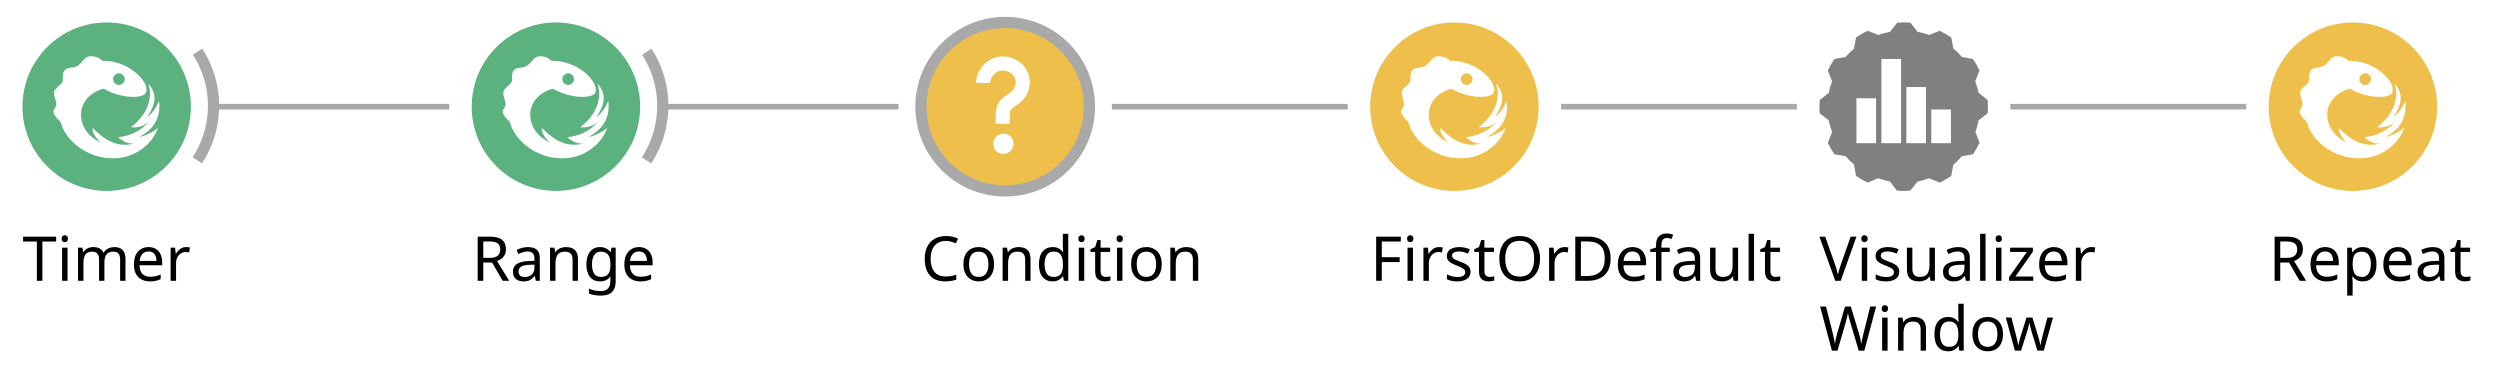
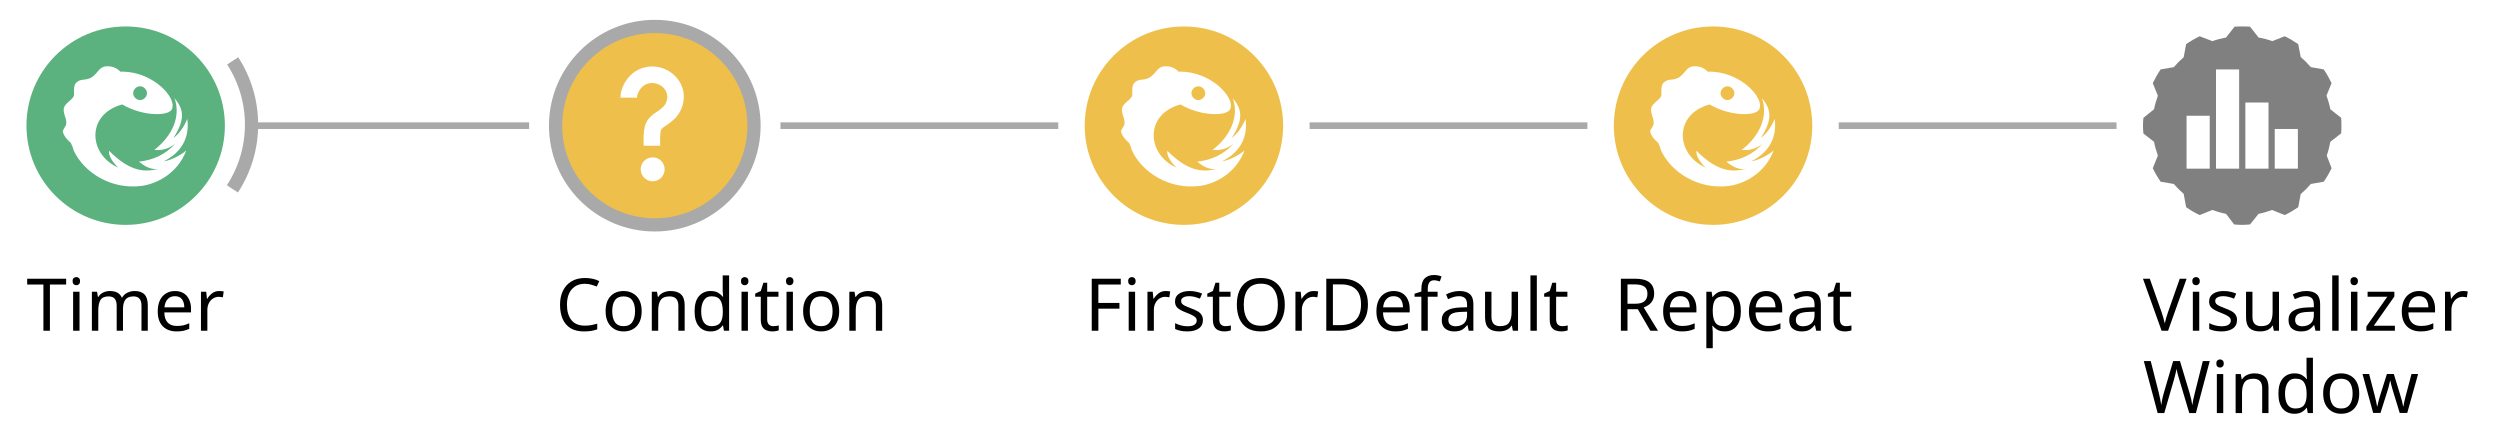
- <svg xmlns="http://www.w3.org/2000/svg" width="445.195" height="66.65" id="SvgGdi_output">
+ <svg xmlns="http://www.w3.org/2000/svg" width="377.979" height="66.65" id="SvgGdi_output">
  <style>text { fill: #000; } @media (prefers-color-scheme: dark) { text { fill: #eee; } }</style>
  <rect id="background" height="100.00%" style="fill:none;" width="100.00%" y="0.00" x="0.00" />
  <g style="shape-rendering:auto;" id="root_group">
-     <line y1="19.00" style="stroke:rgb(169,169,169);fill:none;stroke-linecap:butt;stroke-miterlimit:9;opacity:1;stroke-width:1;stroke-linejoin:miter;" id="2" x2="400.00" y2="19.00" x1="358.00" />
-     <line y1="19.00" style="stroke:rgb(169,169,169);fill:none;stroke-linecap:butt;stroke-miterlimit:9;opacity:1;stroke-width:1;stroke-linejoin:miter;" id="3" x2="320.00" y2="19.00" x1="278.00" />
-     <line y1="19.00" style="stroke:rgb(169,169,169);fill:none;stroke-linecap:butt;stroke-miterlimit:9;opacity:1;stroke-width:1;stroke-linejoin:miter;" id="4" x2="240.00" y2="19.00" x1="198.00" />
-     <line y1="19.00" style="stroke:rgb(169,169,169);fill:none;stroke-linecap:butt;stroke-miterlimit:9;opacity:1;stroke-width:1;stroke-linejoin:miter;" id="5" x2="160.00" y2="19.00" x1="118.00" />
-     <line y1="19.00" style="stroke:rgb(169,169,169);fill:none;stroke-linecap:butt;stroke-miterlimit:9;opacity:1;stroke-width:1;stroke-linejoin:miter;" id="6" x2="80.00" y2="19.00" x1="38.00" />
-     <ellipse id="39" cy="15.00" cx="15.00" transform="matrix(1.00 0.00 0.00 1.00 404.00 4.00 ) " rx="15.00" ry="15.00" style="stroke:none;opacity:1;fill:rgb(238,192,75);" />
-     <path d="M 12.246 6.014 12.246 6.02 C 12.058 6.02 11.895 6.04 11.767 6.066 10.869 6.353 10.896 6.934 9.877 7.686 8.863 8.264 8.353 7.82 7.615 8.42 6.878 9.016 7.393 10.383 7.084 10.648 6.777 11.18 5.826 11.655 5.652 12.326 5.509 13.185 6.042 13.797 6.021 14.533 6.083 15.146 5.411 15.495 5.508 15.992 5.797 16.804 6.354 17.292 6.617 17.518 6.663 17.55 6.7 17.599 6.715 17.602 6.791 17.792 6.859 17.986 6.955 18.166 6.95 18.14 6.949 18.114 6.943 18.088 6.998 18.305 7.055 18.524 7.133 18.738 8.683 22.099 12.814 24.686 17.342 24.117 19.541 23.848 22.824 22.332 24.166 18.738 23.22 19.587 21.532 20.324 20.777 20.381 23.33 19.105 24.707 16.937 24.32 13.975 23.792 15.233 23.093 16.201 22.221 16.865 24.075 13.976 23.757 12.481 22.385 10.84 23.366 13.539 22.097 16.534 19.332 18.664 20.452 18.785 21.517 18.516 22.502 17.713 21.013 19.374 19.15 20.208 17.014 20.436 18.034 21.303 19.018 21.695 19.959 21.527 17.345 22.249 15.155 21.454 12.49 18.801 12.351 19.515 13.105 20.628 13.883 21.338 9.373 19.383 8.976 13.296 14.469 11.793 14.472 11.793 14.475 11.794 14.478 11.793 17.75 13.707 21.865 13.581 22.051 12.344 22.509 10.861 19.965 7.805 16.162 7.008 15.462 6.871 14.792 6.817 14.154 6.836 14.167 6.836 14.179 6.836 14.191 6.826 13.584 6.177 12.81 6.012 12.246 6.014 z M 17.178 9.047 C 17.724 9.047 18.223 9.544 18.223 10.09 18.223 10.636 17.724 11.133 17.178 11.133 16.632 11.133 16.135 10.636 16.135 10.09 16.135 9.544 16.632 9.047 17.178 9.047 z " style="stroke:none;fill-rule:evenodd;opacity:1;fill:rgb(255,255,255);" transform="matrix(1.00 0.00 0.00 1.00 404.00 4.00 ) " id="42" />
-     <text id="43" transform="matrix(1.00 0.00 0.00 1.00 0.00 0.00 ) " x="404.00px" y="39.00px" style="stroke:none;clip-path:url(#45_text_clipper);font-family:Microsoft Sans Serif;font-size:8.25pt;opacity:1;">
-       <tspan dy="8.25pt" id="47">Repeat</tspan>
+     <line y1="19.00" style="stroke:rgb(169,169,169);fill:none;stroke-linecap:butt;stroke-miterlimit:9;opacity:1;stroke-width:1;stroke-linejoin:miter;" id="2" x2="320.00" y2="19.00" x1="278.00" />
+     <line y1="19.00" style="stroke:rgb(169,169,169);fill:none;stroke-linecap:butt;stroke-miterlimit:9;opacity:1;stroke-width:1;stroke-linejoin:miter;" id="3" x2="240.00" y2="19.00" x1="198.00" />
+     <line y1="19.00" style="stroke:rgb(169,169,169);fill:none;stroke-linecap:butt;stroke-miterlimit:9;opacity:1;stroke-width:1;stroke-linejoin:miter;" id="4" x2="160.00" y2="19.00" x1="118.00" />
+     <line y1="19.00" style="stroke:rgb(169,169,169);fill:none;stroke-linecap:butt;stroke-miterlimit:9;opacity:1;stroke-width:1;stroke-linejoin:miter;" id="5" x2="80.00" y2="19.00" x1="38.00" />
+     <path transform="matrix(1.00 0.00 0.00 1.00 324.00 4.00 ) " id="38" d="M 15 0 C 15.401 0 15.794 0 16.187 0.033 L 17.476 1.671 C 18.195 1.804 18.878 1.977 19.552 2.218 L 21.429 1.483 C 22.14 1.823 22.829 2.227 23.473 2.67 L 23.849 4.621 C 24.395 5.087 24.913 5.605 25.379 6.151 L 27.33 6.494 C 27.773 7.138 28.177 7.861 28.517 8.571 L 27.746 10.448 C 27.987 11.122 28.196 11.805 28.329 12.523 L 29.967 13.813 C 29.998 14.206 30 14.599 30 15 30 15.392 29.997 15.769 29.967 16.154 L 28.329 17.44 C 28.198 18.146 28.017 18.852 27.782 19.516 L 28.517 21.429 C 28.176 22.143 27.775 22.826 27.33 23.473 L 25.379 23.813 C 24.913 24.358 24.395 24.877 23.849 25.342 L 23.473 27.33 C 22.828 27.774 22.14 28.177 21.429 28.517 L 19.516 27.746 C 18.851 27.982 18.184 28.198 17.476 28.329 L 16.187 29.934 C 15.793 29.965 15.401 30 15 30 14.599 30 14.173 29.966 13.78 29.934 L 12.56 28.329 C 11.862 28.2 11.141 27.977 10.484 27.746 L 8.571 28.517 C 7.856 28.176 7.174 27.776 6.527 27.33 L 6.151 25.306 C 5.617 24.848 5.114 24.348 4.658 23.813 L 2.67 23.473 C 2.225 22.826 1.824 22.143 1.483 21.429 L 2.254 19.516 C 2.023 18.859 1.8 18.138 1.671 17.44 L 0.066 16.187 C 0.035 15.794 -9.272993E-05 15.401 -9.272993E-05 15 -9.272993E-05 14.599 0.035 14.206 0.066 13.813 L 1.671 12.524 C 1.802 11.816 2.019 11.149 2.254 10.484 L 1.483 8.571 C 1.823 7.861 2.227 7.138 2.67 6.494 L 4.658 6.151 C 5.114 5.616 5.617 5.116 6.151 4.658 L 6.527 2.67 C 7.174 2.225 7.857 1.824 8.571 1.483 L 10.484 2.218 C 11.148 1.983 11.854 1.802 12.56 1.671 L 13.846 0.033 C 14.231 0.003 14.608 -0 15 -0 z " style="stroke:none;fill-rule:evenodd;opacity:1;fill:rgb(128,128,128);" />
+     <rect id="45" height="8.00" style="stroke:none;opacity:1;fill:rgb(255,255,255);" transform="matrix(1.00 0.00 0.00 1.00 324.00 4.00 ) " width="3.50" y="13.50" x="6.59" />
+     <rect id="46" height="15.00" style="stroke:none;opacity:1;fill:rgb(255,255,255);" transform="matrix(1.00 0.00 0.00 1.00 324.00 4.00 ) " width="3.50" y="6.50" x="11.04" />
+     <rect id="47" height="10.00" style="stroke:none;opacity:1;fill:rgb(255,255,255);" transform="matrix(1.00 0.00 0.00 1.00 324.00 4.00 ) " width="3.50" y="11.50" x="15.48" />
+     <rect id="48" height="6.00" style="stroke:none;opacity:1;fill:rgb(255,255,255);" transform="matrix(1.00 0.00 0.00 1.00 324.00 4.00 ) " width="3.50" y="15.50" x="19.92" />
+     <text id="49" transform="matrix(1.00 0.00 0.00 1.00 0.00 0.00 ) " x="324.00px" y="39.00px" style="stroke:none;clip-path:url(#51_text_clipper);font-family:Microsoft Sans Serif;font-size:8.25pt;opacity:1;">
+       <tspan dy="8.25pt" id="53">Visualizer</tspan>
    </text>
-     <path transform="matrix(1.00 0.00 0.00 1.00 324.00 4.00 ) " id="51" d="M 15 0 C 15.401 0 15.794 0 16.187 0.033 L 17.476 1.671 C 18.195 1.804 18.878 1.977 19.552 2.218 L 21.429 1.483 C 22.14 1.823 22.829 2.227 23.473 2.67 L 23.849 4.621 C 24.395 5.087 24.913 5.605 25.379 6.151 L 27.33 6.494 C 27.773 7.138 28.177 7.861 28.517 8.571 L 27.746 10.448 C 27.987 11.122 28.196 11.805 28.329 12.523 L 29.967 13.813 C 29.998 14.206 30 14.599 30 15 30 15.392 29.997 15.769 29.967 16.154 L 28.329 17.44 C 28.198 18.146 28.017 18.852 27.782 19.516 L 28.517 21.429 C 28.176 22.143 27.775 22.826 27.33 23.473 L 25.379 23.813 C 24.913 24.358 24.395 24.877 23.849 25.342 L 23.473 27.33 C 22.828 27.774 22.14 28.177 21.429 28.517 L 19.516 27.746 C 18.851 27.982 18.184 28.198 17.476 28.329 L 16.187 29.934 C 15.793 29.965 15.401 30 15 30 14.599 30 14.173 29.966 13.78 29.934 L 12.56 28.329 C 11.862 28.2 11.141 27.977 10.484 27.746 L 8.571 28.517 C 7.856 28.176 7.174 27.776 6.527 27.33 L 6.151 25.306 C 5.617 24.848 5.114 24.348 4.658 23.813 L 2.67 23.473 C 2.225 22.826 1.824 22.143 1.483 21.429 L 2.254 19.516 C 2.023 18.859 1.8 18.138 1.671 17.44 L 0.066 16.187 C 0.035 15.794 -9.272993E-05 15.401 -9.272993E-05 15 -9.272993E-05 14.599 0.035 14.206 0.066 13.813 L 1.671 12.524 C 1.802 11.816 2.019 11.149 2.254 10.484 L 1.483 8.571 C 1.823 7.861 2.227 7.138 2.67 6.494 L 4.658 6.151 C 5.114 5.616 5.617 5.116 6.151 4.658 L 6.527 2.67 C 7.174 2.225 7.857 1.824 8.571 1.483 L 10.484 2.218 C 11.148 1.983 11.854 1.802 12.56 1.671 L 13.846 0.033 C 14.231 0.003 14.608 -0 15 -0 z " style="stroke:none;fill-rule:evenodd;opacity:1;fill:rgb(128,128,128);" />
-     <rect id="58" height="8.00" style="stroke:none;opacity:1;fill:rgb(255,255,255);" transform="matrix(1.00 0.00 0.00 1.00 324.00 4.00 ) " width="3.50" y="13.50" x="6.59" />
-     <rect id="59" height="15.00" style="stroke:none;opacity:1;fill:rgb(255,255,255);" transform="matrix(1.00 0.00 0.00 1.00 324.00 4.00 ) " width="3.50" y="6.50" x="11.04" />
-     <rect id="60" height="10.00" style="stroke:none;opacity:1;fill:rgb(255,255,255);" transform="matrix(1.00 0.00 0.00 1.00 324.00 4.00 ) " width="3.50" y="11.50" x="15.48" />
-     <rect id="61" height="6.00" style="stroke:none;opacity:1;fill:rgb(255,255,255);" transform="matrix(1.00 0.00 0.00 1.00 324.00 4.00 ) " width="3.50" y="15.50" x="19.92" />
-     <text id="62" transform="matrix(1.00 0.00 0.00 1.00 0.00 0.00 ) " x="324.00px" y="39.00px" style="stroke:none;clip-path:url(#64_text_clipper);font-family:Microsoft Sans Serif;font-size:8.25pt;opacity:1;">
-       <tspan dy="8.25pt" id="66">Visualizer</tspan>
+     <text id="55" transform="matrix(1.00 0.00 0.00 1.00 0.00 0.00 ) " x="324.00px" y="51.45px" style="stroke:none;clip-path:url(#57_text_clipper);font-family:Microsoft Sans Serif;font-size:8.25pt;opacity:1;">
+       <tspan dy="8.25pt" id="59">Window</tspan>
    </text>
-     <text id="68" transform="matrix(1.00 0.00 0.00 1.00 0.00 0.00 ) " x="324.00px" y="51.45px" style="stroke:none;clip-path:url(#70_text_clipper);font-family:Microsoft Sans Serif;font-size:8.25pt;opacity:1;">
-       <tspan dy="8.25pt" id="72">Window</tspan>
+     <ellipse id="63" cy="15.00" cx="15.00" transform="matrix(1.00 0.00 0.00 1.00 244.00 4.00 ) " rx="15.00" ry="15.00" style="stroke:none;opacity:1;fill:rgb(238,192,75);" />
+     <path d="M 12.246 6.014 12.246 6.02 C 12.058 6.02 11.895 6.04 11.767 6.066 10.869 6.353 10.896 6.934 9.877 7.686 8.863 8.264 8.353 7.82 7.615 8.42 6.878 9.016 7.393 10.383 7.084 10.648 6.777 11.18 5.826 11.655 5.652 12.326 5.509 13.185 6.042 13.797 6.021 14.533 6.083 15.146 5.411 15.495 5.508 15.992 5.797 16.804 6.354 17.292 6.617 17.518 6.663 17.55 6.7 17.599 6.715 17.602 6.791 17.792 6.859 17.986 6.955 18.166 6.95 18.14 6.949 18.114 6.943 18.088 6.998 18.305 7.055 18.524 7.133 18.738 8.683 22.099 12.814 24.686 17.342 24.117 19.541 23.848 22.824 22.332 24.166 18.738 23.22 19.587 21.532 20.324 20.777 20.381 23.33 19.105 24.707 16.937 24.32 13.975 23.792 15.233 23.093 16.201 22.221 16.865 24.075 13.976 23.757 12.481 22.385 10.84 23.366 13.539 22.097 16.534 19.332 18.664 20.452 18.785 21.517 18.516 22.502 17.713 21.013 19.374 19.15 20.208 17.014 20.436 18.034 21.303 19.018 21.695 19.959 21.527 17.345 22.249 15.155 21.454 12.49 18.801 12.351 19.515 13.105 20.628 13.883 21.338 9.373 19.383 8.976 13.296 14.469 11.793 14.472 11.793 14.475 11.794 14.478 11.793 17.75 13.707 21.865 13.581 22.051 12.344 22.509 10.861 19.965 7.805 16.162 7.008 15.462 6.871 14.792 6.817 14.154 6.836 14.167 6.836 14.179 6.836 14.191 6.826 13.584 6.177 12.81 6.012 12.246 6.014 z M 17.178 9.047 C 17.724 9.047 18.223 9.544 18.223 10.09 18.223 10.636 17.724 11.133 17.178 11.133 16.632 11.133 16.135 10.636 16.135 10.09 16.135 9.544 16.632 9.047 17.178 9.047 z " style="stroke:none;fill-rule:evenodd;opacity:1;fill:rgb(255,255,255);" transform="matrix(1.00 0.00 0.00 1.00 244.00 4.00 ) " id="66" />
+     <text id="67" transform="matrix(1.00 0.00 0.00 1.00 0.00 0.00 ) " x="244.00px" y="39.00px" style="stroke:none;clip-path:url(#69_text_clipper);font-family:Microsoft Sans Serif;font-size:8.25pt;opacity:1;">
+       <tspan dy="8.25pt" id="71">Repeat</tspan>
    </text>
-     <ellipse id="74" cy="15.00" cx="15.00" transform="matrix(1.00 0.00 0.00 1.00 244.00 4.00 ) " rx="15.00" ry="15.00" style="stroke:none;opacity:1;fill:rgb(238,192,75);" />
-     <path d="M 12.246 6.014 12.246 6.02 C 12.058 6.02 11.895 6.04 11.767 6.066 10.869 6.353 10.896 6.934 9.877 7.686 8.863 8.264 8.353 7.82 7.615 8.42 6.878 9.016 7.393 10.383 7.084 10.648 6.777 11.18 5.826 11.655 5.652 12.326 5.509 13.185 6.042 13.797 6.021 14.533 6.083 15.146 5.411 15.495 5.508 15.992 5.797 16.804 6.354 17.292 6.617 17.518 6.663 17.55 6.7 17.599 6.715 17.602 6.791 17.792 6.859 17.986 6.955 18.166 6.95 18.14 6.949 18.114 6.943 18.088 6.998 18.305 7.055 18.524 7.133 18.738 8.683 22.099 12.814 24.686 17.342 24.117 19.541 23.848 22.824 22.332 24.166 18.738 23.22 19.587 21.532 20.324 20.777 20.381 23.33 19.105 24.707 16.937 24.32 13.975 23.792 15.233 23.093 16.201 22.221 16.865 24.075 13.976 23.757 12.481 22.385 10.84 23.366 13.539 22.097 16.534 19.332 18.664 20.452 18.785 21.517 18.516 22.502 17.713 21.013 19.374 19.15 20.208 17.014 20.436 18.034 21.303 19.018 21.695 19.959 21.527 17.345 22.249 15.155 21.454 12.49 18.801 12.351 19.515 13.105 20.628 13.883 21.338 9.373 19.383 8.976 13.296 14.469 11.793 14.472 11.793 14.475 11.794 14.478 11.793 17.75 13.707 21.865 13.581 22.051 12.344 22.509 10.861 19.965 7.805 16.162 7.008 15.462 6.871 14.792 6.817 14.154 6.836 14.167 6.836 14.179 6.836 14.191 6.826 13.584 6.177 12.81 6.012 12.246 6.014 z M 17.178 9.047 C 17.724 9.047 18.223 9.544 18.223 10.09 18.223 10.636 17.724 11.133 17.178 11.133 16.632 11.133 16.135 10.636 16.135 10.09 16.135 9.544 16.632 9.047 17.178 9.047 z " style="stroke:none;fill-rule:evenodd;opacity:1;fill:rgb(255,255,255);" transform="matrix(1.00 0.00 0.00 1.00 244.00 4.00 ) " id="75" />
-     <text id="76" transform="matrix(1.00 0.00 0.00 1.00 0.00 0.00 ) " x="244.00px" y="39.00px" style="stroke:none;clip-path:url(#78_text_clipper);font-family:Microsoft Sans Serif;font-size:8.25pt;opacity:1;">
-       <tspan dy="8.25pt" id="80">FirstOrDefault</tspan>
+     <ellipse id="73" cy="15.00" cx="15.00" transform="matrix(1.00 0.00 0.00 1.00 164.00 4.00 ) " rx="15.00" ry="15.00" style="stroke:none;opacity:1;fill:rgb(238,192,75);" />
+     <path d="M 12.246 6.014 12.246 6.02 C 12.058 6.02 11.895 6.04 11.767 6.066 10.869 6.353 10.896 6.934 9.877 7.686 8.863 8.264 8.353 7.82 7.615 8.42 6.878 9.016 7.393 10.383 7.084 10.648 6.777 11.18 5.826 11.655 5.652 12.326 5.509 13.185 6.042 13.797 6.021 14.533 6.083 15.146 5.411 15.495 5.508 15.992 5.797 16.804 6.354 17.292 6.617 17.518 6.663 17.55 6.7 17.599 6.715 17.602 6.791 17.792 6.859 17.986 6.955 18.166 6.95 18.14 6.949 18.114 6.943 18.088 6.998 18.305 7.055 18.524 7.133 18.738 8.683 22.099 12.814 24.686 17.342 24.117 19.541 23.848 22.824 22.332 24.166 18.738 23.22 19.587 21.532 20.324 20.777 20.381 23.33 19.105 24.707 16.937 24.32 13.975 23.792 15.233 23.093 16.201 22.221 16.865 24.075 13.976 23.757 12.481 22.385 10.84 23.366 13.539 22.097 16.534 19.332 18.664 20.452 18.785 21.517 18.516 22.502 17.713 21.013 19.374 19.15 20.208 17.014 20.436 18.034 21.303 19.018 21.695 19.959 21.527 17.345 22.249 15.155 21.454 12.49 18.801 12.351 19.515 13.105 20.628 13.883 21.338 9.373 19.383 8.976 13.296 14.469 11.793 14.472 11.793 14.475 11.794 14.478 11.793 17.75 13.707 21.865 13.581 22.051 12.344 22.509 10.861 19.965 7.805 16.162 7.008 15.462 6.871 14.792 6.817 14.154 6.836 14.167 6.836 14.179 6.836 14.191 6.826 13.584 6.177 12.81 6.012 12.246 6.014 z M 17.178 9.047 C 17.724 9.047 18.223 9.544 18.223 10.09 18.223 10.636 17.724 11.133 17.178 11.133 16.632 11.133 16.135 10.636 16.135 10.09 16.135 9.544 16.632 9.047 17.178 9.047 z " style="stroke:none;fill-rule:evenodd;opacity:1;fill:rgb(255,255,255);" transform="matrix(1.00 0.00 0.00 1.00 164.00 4.00 ) " id="74" />
+     <text id="75" transform="matrix(1.00 0.00 0.00 1.00 0.00 0.00 ) " x="164.00px" y="39.00px" style="stroke:none;clip-path:url(#77_text_clipper);font-family:Microsoft Sans Serif;font-size:8.25pt;opacity:1;">
+       <tspan dy="8.25pt" id="79">FirstOrDefault</tspan>
    </text>
-     <ellipse id="82" cy="15.00" cx="15.00" transform="matrix(1.00 0.00 0.00 1.00 164.00 4.00 ) " rx="15.00" ry="15.00" style="stroke:none;opacity:1;fill:rgb(238,192,75);" />
-     <ellipse id="85" cy="15.00" cx="15.00" transform="matrix(1.00 0.00 0.00 1.00 164.00 4.00 ) " rx="15.00" ry="15.00" style="stroke:rgb(169,169,169);fill:none;stroke-linecap:butt;stroke-miterlimit:9;opacity:1;stroke-width:2;stroke-linejoin:miter;" />
-     <path transform="matrix(1.00 0.00 0.00 1.00 164.00 4.00 ) " id="89" d="M 11.061 10.763 C 11.061 9.35 12.245 7.723 13.78 7.401 15.414 6.989 17.287 7.882 17.908 9.468 18.474 10.803 17.972 12.433 16.845 13.312 16.166 13.954 15.139 14.281 14.764 15.203 14.482 16.114 14.561 17.153 14.563 18.033 " style="stroke:rgb(255,255,255);fill:none;stroke-linecap:butt;stroke-miterlimit:9;opacity:1;stroke-width:2.5;stroke-linejoin:miter;" />
-     <ellipse id="90" cy="21.60" cx="14.68" transform="matrix(1.00 0.00 0.00 1.00 164.00 4.00 ) " rx="1.81" ry="1.81" style="stroke:none;opacity:1;fill:rgb(255,255,255);" />
-     <text id="91" transform="matrix(1.00 0.00 0.00 1.00 0.00 0.00 ) " x="164.00px" y="39.00px" style="stroke:none;clip-path:url(#93_text_clipper);font-family:Microsoft Sans Serif;font-size:8.25pt;opacity:1;">
-       <tspan dy="8.25pt" id="95">Condition</tspan>
+     <ellipse id="81" cy="15.00" cx="15.00" transform="matrix(1.00 0.00 0.00 1.00 84.00 4.00 ) " rx="15.00" ry="15.00" style="stroke:none;opacity:1;fill:rgb(238,192,75);" />
+     <ellipse id="84" cy="15.00" cx="15.00" transform="matrix(1.00 0.00 0.00 1.00 84.00 4.00 ) " rx="15.00" ry="15.00" style="stroke:rgb(169,169,169);fill:none;stroke-linecap:butt;stroke-miterlimit:9;opacity:1;stroke-width:2;stroke-linejoin:miter;" />
+     <path transform="matrix(1.00 0.00 0.00 1.00 84.00 4.00 ) " id="88" d="M 11.061 10.763 C 11.061 9.35 12.245 7.723 13.78 7.401 15.414 6.989 17.287 7.882 17.908 9.468 18.474 10.803 17.972 12.433 16.845 13.312 16.166 13.954 15.139 14.281 14.764 15.203 14.482 16.114 14.561 17.153 14.563 18.033 " style="stroke:rgb(255,255,255);fill:none;stroke-linecap:butt;stroke-miterlimit:9;opacity:1;stroke-width:2.5;stroke-linejoin:miter;" />
+     <ellipse id="89" cy="21.60" cx="14.68" transform="matrix(1.00 0.00 0.00 1.00 84.00 4.00 ) " rx="1.81" ry="1.81" style="stroke:none;opacity:1;fill:rgb(255,255,255);" />
+     <text id="90" transform="matrix(1.00 0.00 0.00 1.00 0.00 0.00 ) " x="84.00px" y="39.00px" style="stroke:none;clip-path:url(#92_text_clipper);font-family:Microsoft Sans Serif;font-size:8.25pt;opacity:1;">
+       <tspan dy="8.25pt" id="94">Condition</tspan>
    </text>
-     <path d="M 31.179 5.2 C 34.998 11.092 34.981 18.682 31.136 24.557 " style="stroke:rgb(169,169,169);fill:none;stroke-linecap:butt;stroke-miterlimit:9;opacity:1;stroke-width:2;stroke-linejoin:miter;" transform="matrix(1.00 0.00 0.00 1.00 84.00 4.00 ) " id="100" />
-     <ellipse id="101" cy="15.00" cx="15.00" transform="matrix(1.00 0.00 0.00 1.00 84.00 4.00 ) " rx="15.00" ry="15.00" style="stroke:none;opacity:1;fill:rgb(91,178,126);" />
-     <path d="M 12.246 6.014 12.246 6.02 C 12.058 6.02 11.895 6.04 11.767 6.066 10.869 6.353 10.896 6.934 9.877 7.686 8.863 8.264 8.353 7.82 7.615 8.42 6.878 9.016 7.393 10.383 7.084 10.648 6.777 11.18 5.826 11.655 5.652 12.326 5.509 13.185 6.042 13.797 6.021 14.533 6.083 15.146 5.411 15.495 5.508 15.992 5.797 16.804 6.354 17.292 6.617 17.518 6.663 17.55 6.7 17.599 6.715 17.602 6.791 17.792 6.859 17.986 6.955 18.166 6.95 18.14 6.949 18.114 6.943 18.088 6.998 18.305 7.055 18.524 7.133 18.738 8.683 22.099 12.814 24.686 17.342 24.117 19.541 23.848 22.824 22.332 24.166 18.738 23.22 19.587 21.532 20.324 20.777 20.381 23.33 19.105 24.707 16.937 24.32 13.975 23.792 15.233 23.093 16.201 22.221 16.865 24.075 13.976 23.757 12.481 22.385 10.84 23.366 13.539 22.097 16.534 19.332 18.664 20.452 18.785 21.517 18.516 22.502 17.713 21.013 19.374 19.15 20.208 17.014 20.436 18.034 21.303 19.018 21.695 19.959 21.527 17.345 22.249 15.155 21.454 12.49 18.801 12.351 19.515 13.105 20.628 13.883 21.338 9.373 19.383 8.976 13.296 14.469 11.793 14.472 11.793 14.475 11.794 14.478 11.793 17.75 13.707 21.865 13.581 22.051 12.344 22.509 10.861 19.965 7.805 16.162 7.008 15.462 6.871 14.792 6.817 14.154 6.836 14.167 6.836 14.179 6.836 14.191 6.826 13.584 6.177 12.81 6.012 12.246 6.014 z M 17.178 9.047 C 17.724 9.047 18.223 9.544 18.223 10.09 18.223 10.636 17.724 11.133 17.178 11.133 16.632 11.133 16.135 10.636 16.135 10.09 16.135 9.544 16.632 9.047 17.178 9.047 z " style="stroke:none;fill-rule:evenodd;opacity:1;fill:rgb(255,255,255);" transform="matrix(1.00 0.00 0.00 1.00 84.00 4.00 ) " id="102" />
-     <text id="103" transform="matrix(1.00 0.00 0.00 1.00 0.00 0.00 ) " x="84.00px" y="39.00px" style="stroke:none;clip-path:url(#105_text_clipper);font-family:Microsoft Sans Serif;font-size:8.25pt;opacity:1;">
-       <tspan dy="8.25pt" id="107">Range</tspan>
-     </text>
-     <path d="M 31.179 5.2 C 34.998 11.092 34.981 18.682 31.136 24.557 " style="stroke:rgb(169,169,169);fill:none;stroke-linecap:butt;stroke-miterlimit:9;opacity:1;stroke-width:2;stroke-linejoin:miter;" transform="matrix(1.00 0.00 0.00 1.00 4.00 4.00 ) " id="109" />
-     <ellipse id="110" cy="15.00" cx="15.00" transform="matrix(1.00 0.00 0.00 1.00 4.00 4.00 ) " rx="15.00" ry="15.00" style="stroke:none;opacity:1;fill:rgb(91,178,126);" />
-     <path d="M 12.246 6.014 12.246 6.02 C 12.058 6.02 11.895 6.04 11.767 6.066 10.869 6.353 10.896 6.934 9.877 7.686 8.863 8.264 8.353 7.82 7.615 8.42 6.878 9.016 7.393 10.383 7.084 10.648 6.777 11.18 5.826 11.655 5.652 12.326 5.509 13.185 6.042 13.797 6.021 14.533 6.083 15.146 5.411 15.495 5.508 15.992 5.797 16.804 6.354 17.292 6.617 17.518 6.663 17.55 6.7 17.599 6.715 17.602 6.791 17.792 6.859 17.986 6.955 18.166 6.95 18.14 6.949 18.114 6.943 18.088 6.998 18.305 7.055 18.524 7.133 18.738 8.683 22.099 12.814 24.686 17.342 24.117 19.541 23.848 22.824 22.332 24.166 18.738 23.22 19.587 21.532 20.324 20.777 20.381 23.33 19.105 24.707 16.937 24.32 13.975 23.792 15.233 23.093 16.201 22.221 16.865 24.075 13.976 23.757 12.481 22.385 10.84 23.366 13.539 22.097 16.534 19.332 18.664 20.452 18.785 21.517 18.516 22.502 17.713 21.013 19.374 19.15 20.208 17.014 20.436 18.034 21.303 19.018 21.695 19.959 21.527 17.345 22.249 15.155 21.454 12.49 18.801 12.351 19.515 13.105 20.628 13.883 21.338 9.373 19.383 8.976 13.296 14.469 11.793 14.472 11.793 14.475 11.794 14.478 11.793 17.75 13.707 21.865 13.581 22.051 12.344 22.509 10.861 19.965 7.805 16.162 7.008 15.462 6.871 14.792 6.817 14.154 6.836 14.167 6.836 14.179 6.836 14.191 6.826 13.584 6.177 12.81 6.012 12.246 6.014 z M 17.178 9.047 C 17.724 9.047 18.223 9.544 18.223 10.09 18.223 10.636 17.724 11.133 17.178 11.133 16.632 11.133 16.135 10.636 16.135 10.09 16.135 9.544 16.632 9.047 17.178 9.047 z " style="stroke:none;fill-rule:evenodd;opacity:1;fill:rgb(255,255,255);" transform="matrix(1.00 0.00 0.00 1.00 4.00 4.00 ) " id="111" />
-     <text id="112" transform="matrix(1.00 0.00 0.00 1.00 0.00 0.00 ) " x="4.00px" y="39.00px" style="stroke:none;clip-path:url(#114_text_clipper);font-family:Microsoft Sans Serif;font-size:8.25pt;opacity:1;">
-       <tspan dy="8.25pt" id="116">Timer</tspan>
+     <path style="stroke:rgb(169,169,169);fill:none;stroke-linecap:butt;stroke-miterlimit:9;opacity:1;stroke-width:2;stroke-linejoin:miter;" transform="matrix(1.00 0.00 0.00 1.00 4.00 4.00 ) " id="99" d="M 31.179 5.2 C 34.998 11.092 34.981 18.682 31.136 24.557 " />
+     <ellipse id="100" cy="15.00" cx="15.00" transform="matrix(1.00 0.00 0.00 1.00 4.00 4.00 ) " rx="15.00" ry="15.00" style="stroke:none;opacity:1;fill:rgb(91,178,126);" />
+     <path d="M 12.246 6.014 12.246 6.02 C 12.058 6.02 11.895 6.04 11.767 6.066 10.869 6.353 10.896 6.934 9.877 7.686 8.863 8.264 8.353 7.82 7.615 8.42 6.878 9.016 7.393 10.383 7.084 10.648 6.777 11.18 5.826 11.655 5.652 12.326 5.509 13.185 6.042 13.797 6.021 14.533 6.083 15.146 5.411 15.495 5.508 15.992 5.797 16.804 6.354 17.292 6.617 17.518 6.663 17.55 6.7 17.599 6.715 17.602 6.791 17.792 6.859 17.986 6.955 18.166 6.95 18.14 6.949 18.114 6.943 18.088 6.998 18.305 7.055 18.524 7.133 18.738 8.683 22.099 12.814 24.686 17.342 24.117 19.541 23.848 22.824 22.332 24.166 18.738 23.22 19.587 21.532 20.324 20.777 20.381 23.33 19.105 24.707 16.937 24.32 13.975 23.792 15.233 23.093 16.201 22.221 16.865 24.075 13.976 23.757 12.481 22.385 10.84 23.366 13.539 22.097 16.534 19.332 18.664 20.452 18.785 21.517 18.516 22.502 17.713 21.013 19.374 19.15 20.208 17.014 20.436 18.034 21.303 19.018 21.695 19.959 21.527 17.345 22.249 15.155 21.454 12.49 18.801 12.351 19.515 13.105 20.628 13.883 21.338 9.373 19.383 8.976 13.296 14.469 11.793 14.472 11.793 14.475 11.794 14.478 11.793 17.75 13.707 21.865 13.581 22.051 12.344 22.509 10.861 19.965 7.805 16.162 7.008 15.462 6.871 14.792 6.817 14.154 6.836 14.167 6.836 14.179 6.836 14.191 6.826 13.584 6.177 12.81 6.012 12.246 6.014 z M 17.178 9.047 C 17.724 9.047 18.223 9.544 18.223 10.09 18.223 10.636 17.724 11.133 17.178 11.133 16.632 11.133 16.135 10.636 16.135 10.09 16.135 9.544 16.632 9.047 17.178 9.047 z " style="stroke:none;fill-rule:evenodd;opacity:1;fill:rgb(255,255,255);" transform="matrix(1.00 0.00 0.00 1.00 4.00 4.00 ) " id="101" />
+     <text id="102" transform="matrix(1.00 0.00 0.00 1.00 0.00 0.00 ) " x="4.00px" y="39.00px" style="stroke:none;clip-path:url(#104_text_clipper);font-family:Microsoft Sans Serif;font-size:8.25pt;opacity:1;">
+       <tspan dy="8.25pt" id="106">Timer</tspan>
    </text>
  </g>
  <defs id="clips_hatches_and_gradients">
-     <clipPath id="45_text_clipper">
-       <rect x="404.00" y="39.00" width="40.20" height="13.83" id="46" />
+     <clipPath id="51_text_clipper">
+       <rect x="324.00" y="39.00" width="52.98" height="27.65" id="52" />
    </clipPath>
-     <clipPath id="64_text_clipper">
-       <rect x="324.00" y="39.00" width="52.98" height="27.65" id="65" />
+     <clipPath id="57_text_clipper">
+       <rect x="324.00" y="51.45" width="52.98" height="27.65" id="58" />
    </clipPath>
-     <clipPath id="70_text_clipper">
-       <rect x="324.00" y="51.45" width="52.98" height="27.65" id="71" />
+     <clipPath id="69_text_clipper">
+       <rect x="244.00" y="39.00" width="40.20" height="13.83" id="70" />
    </clipPath>
-     <clipPath id="78_text_clipper">
-       <rect x="244.00" y="39.00" width="74.30" height="13.83" id="79" />
+     <clipPath id="77_text_clipper">
+       <rect x="164.00" y="39.00" width="74.30" height="13.83" id="78" />
    </clipPath>
-     <clipPath id="93_text_clipper">
-       <rect x="164.00" y="39.00" width="51.66" height="13.83" id="94" />
+     <clipPath id="92_text_clipper">
+       <rect x="84.00" y="39.00" width="51.66" height="13.83" id="93" />
    </clipPath>
-     <clipPath id="105_text_clipper">
-       <rect x="84.00" y="39.00" width="37.05" height="13.83" id="106" />
-     </clipPath>
-     <clipPath id="114_text_clipper">
-       <rect x="4.00" y="39.00" width="32.68" height="13.83" id="115" />
+     <clipPath id="104_text_clipper">
+       <rect x="4.00" y="39.00" width="32.68" height="13.83" id="105" />
    </clipPath>
  </defs>
</svg>
